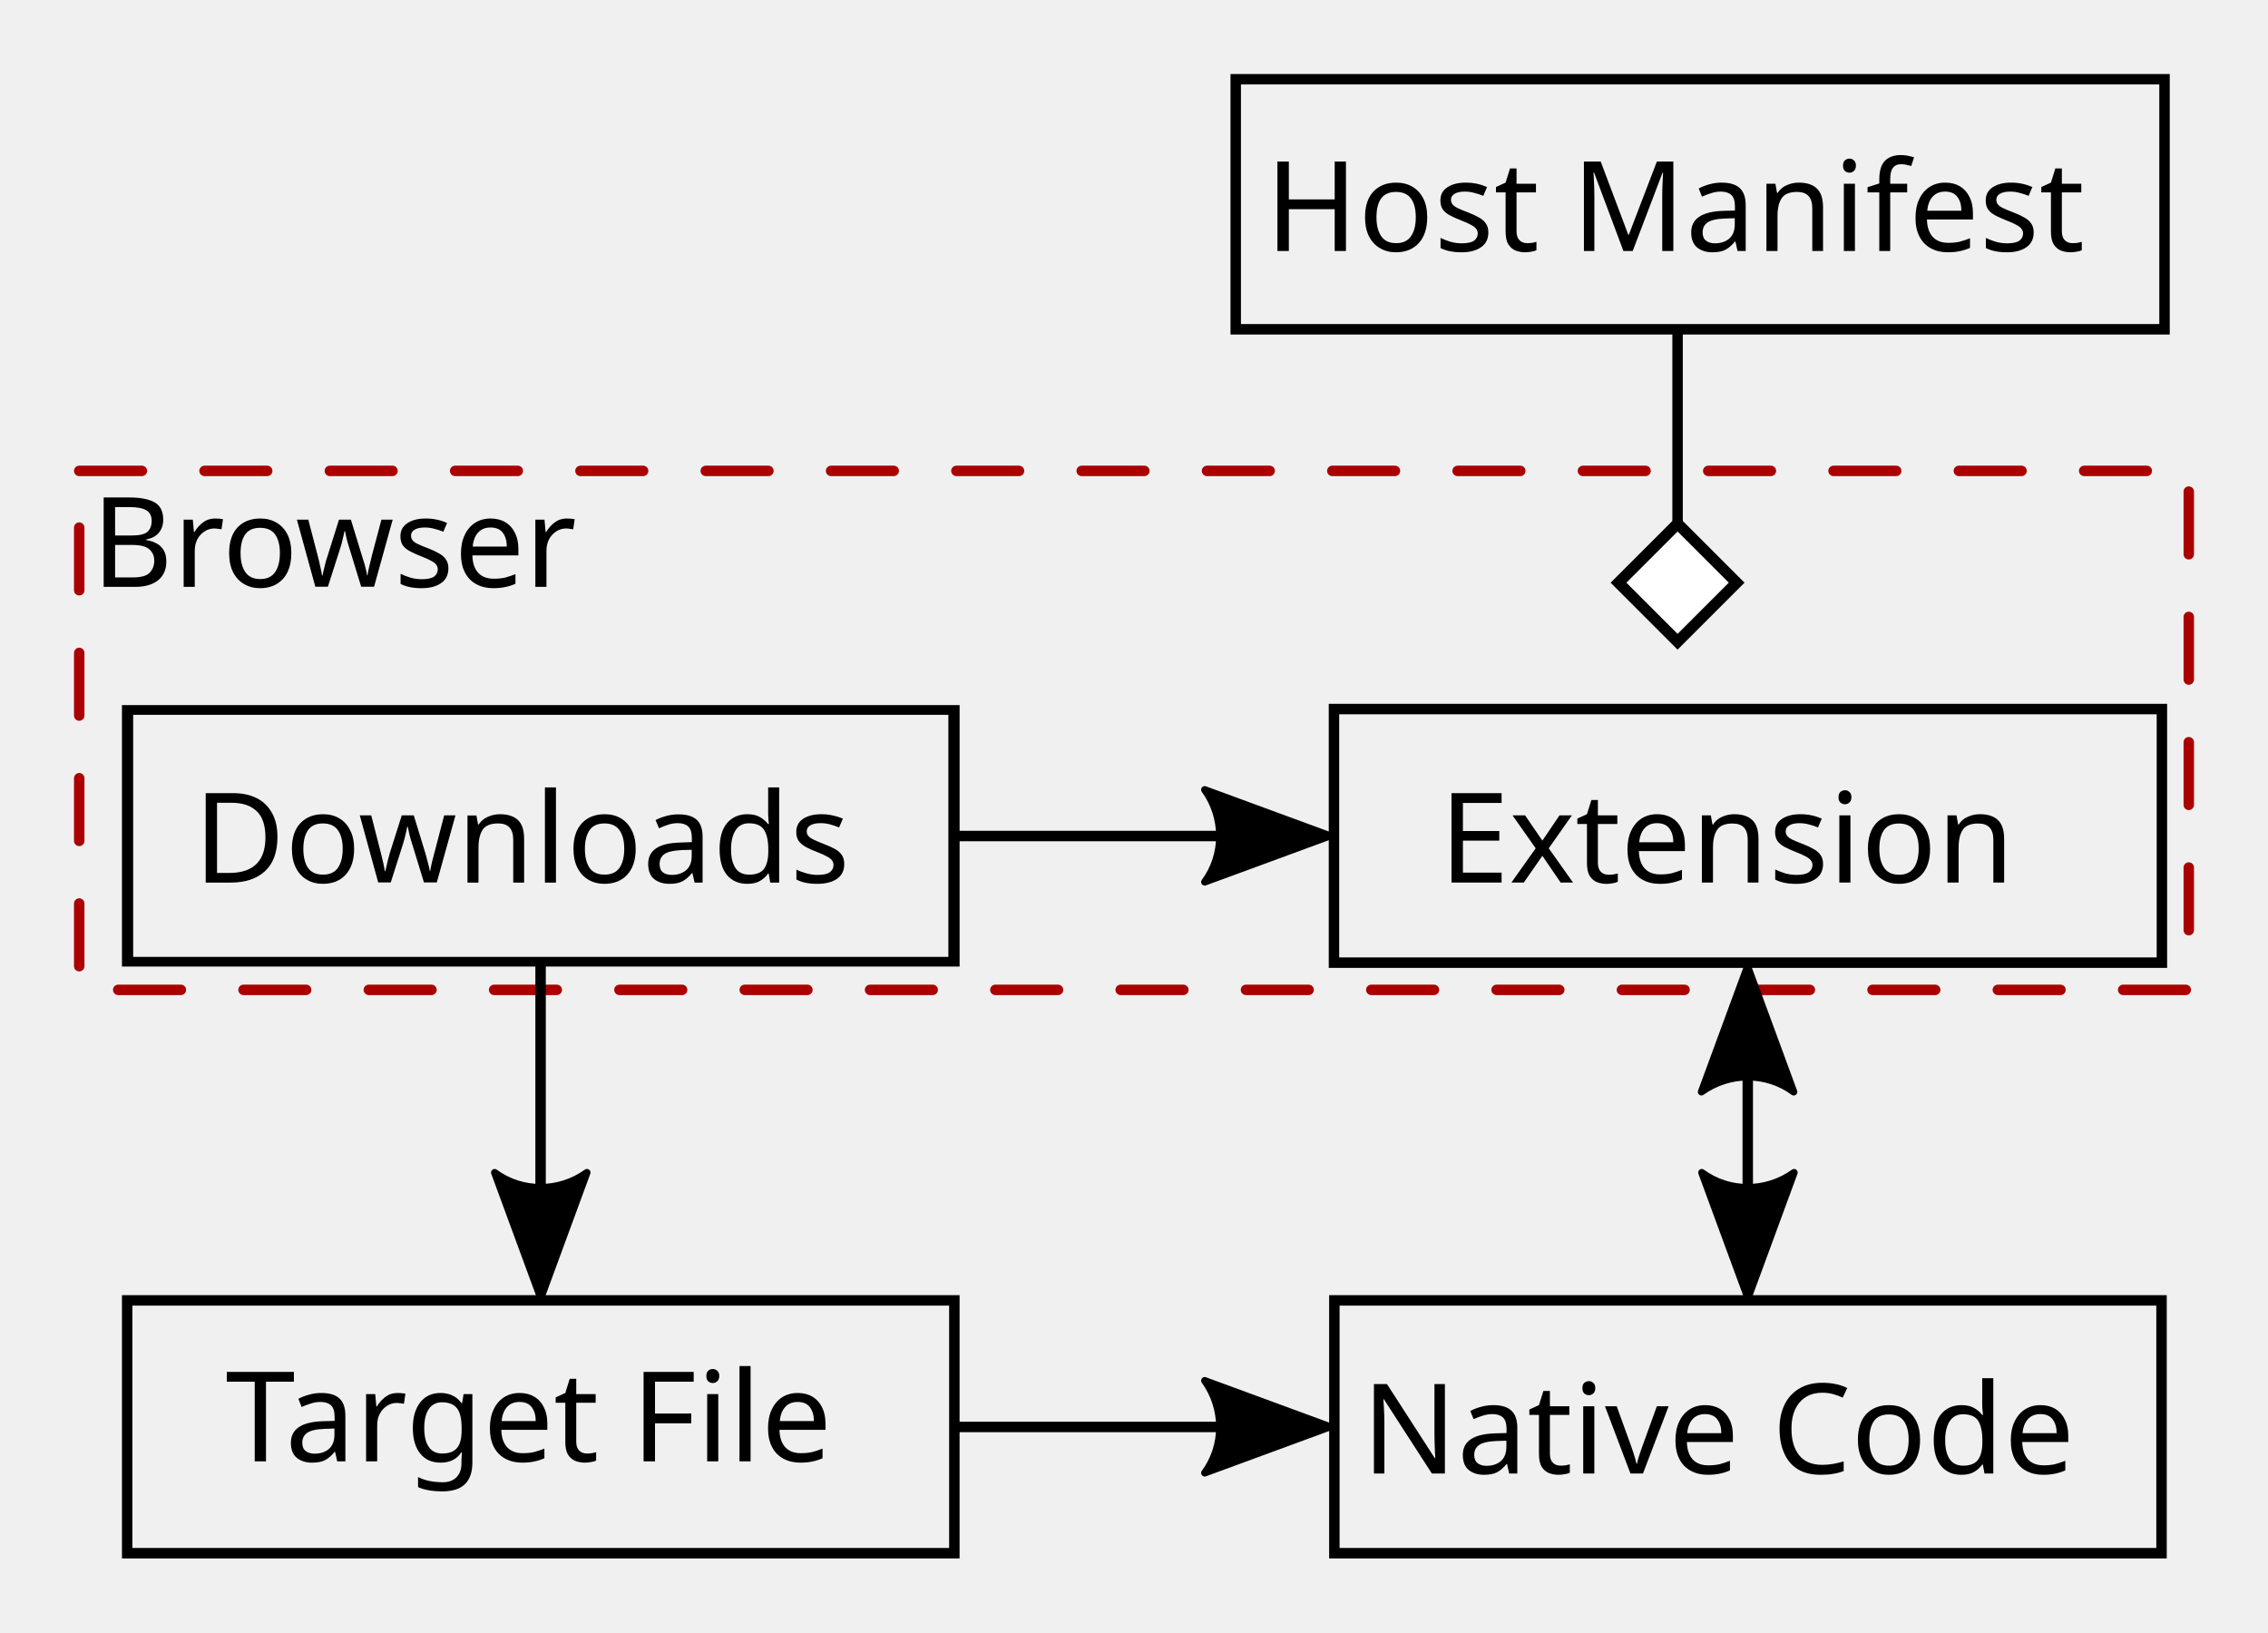
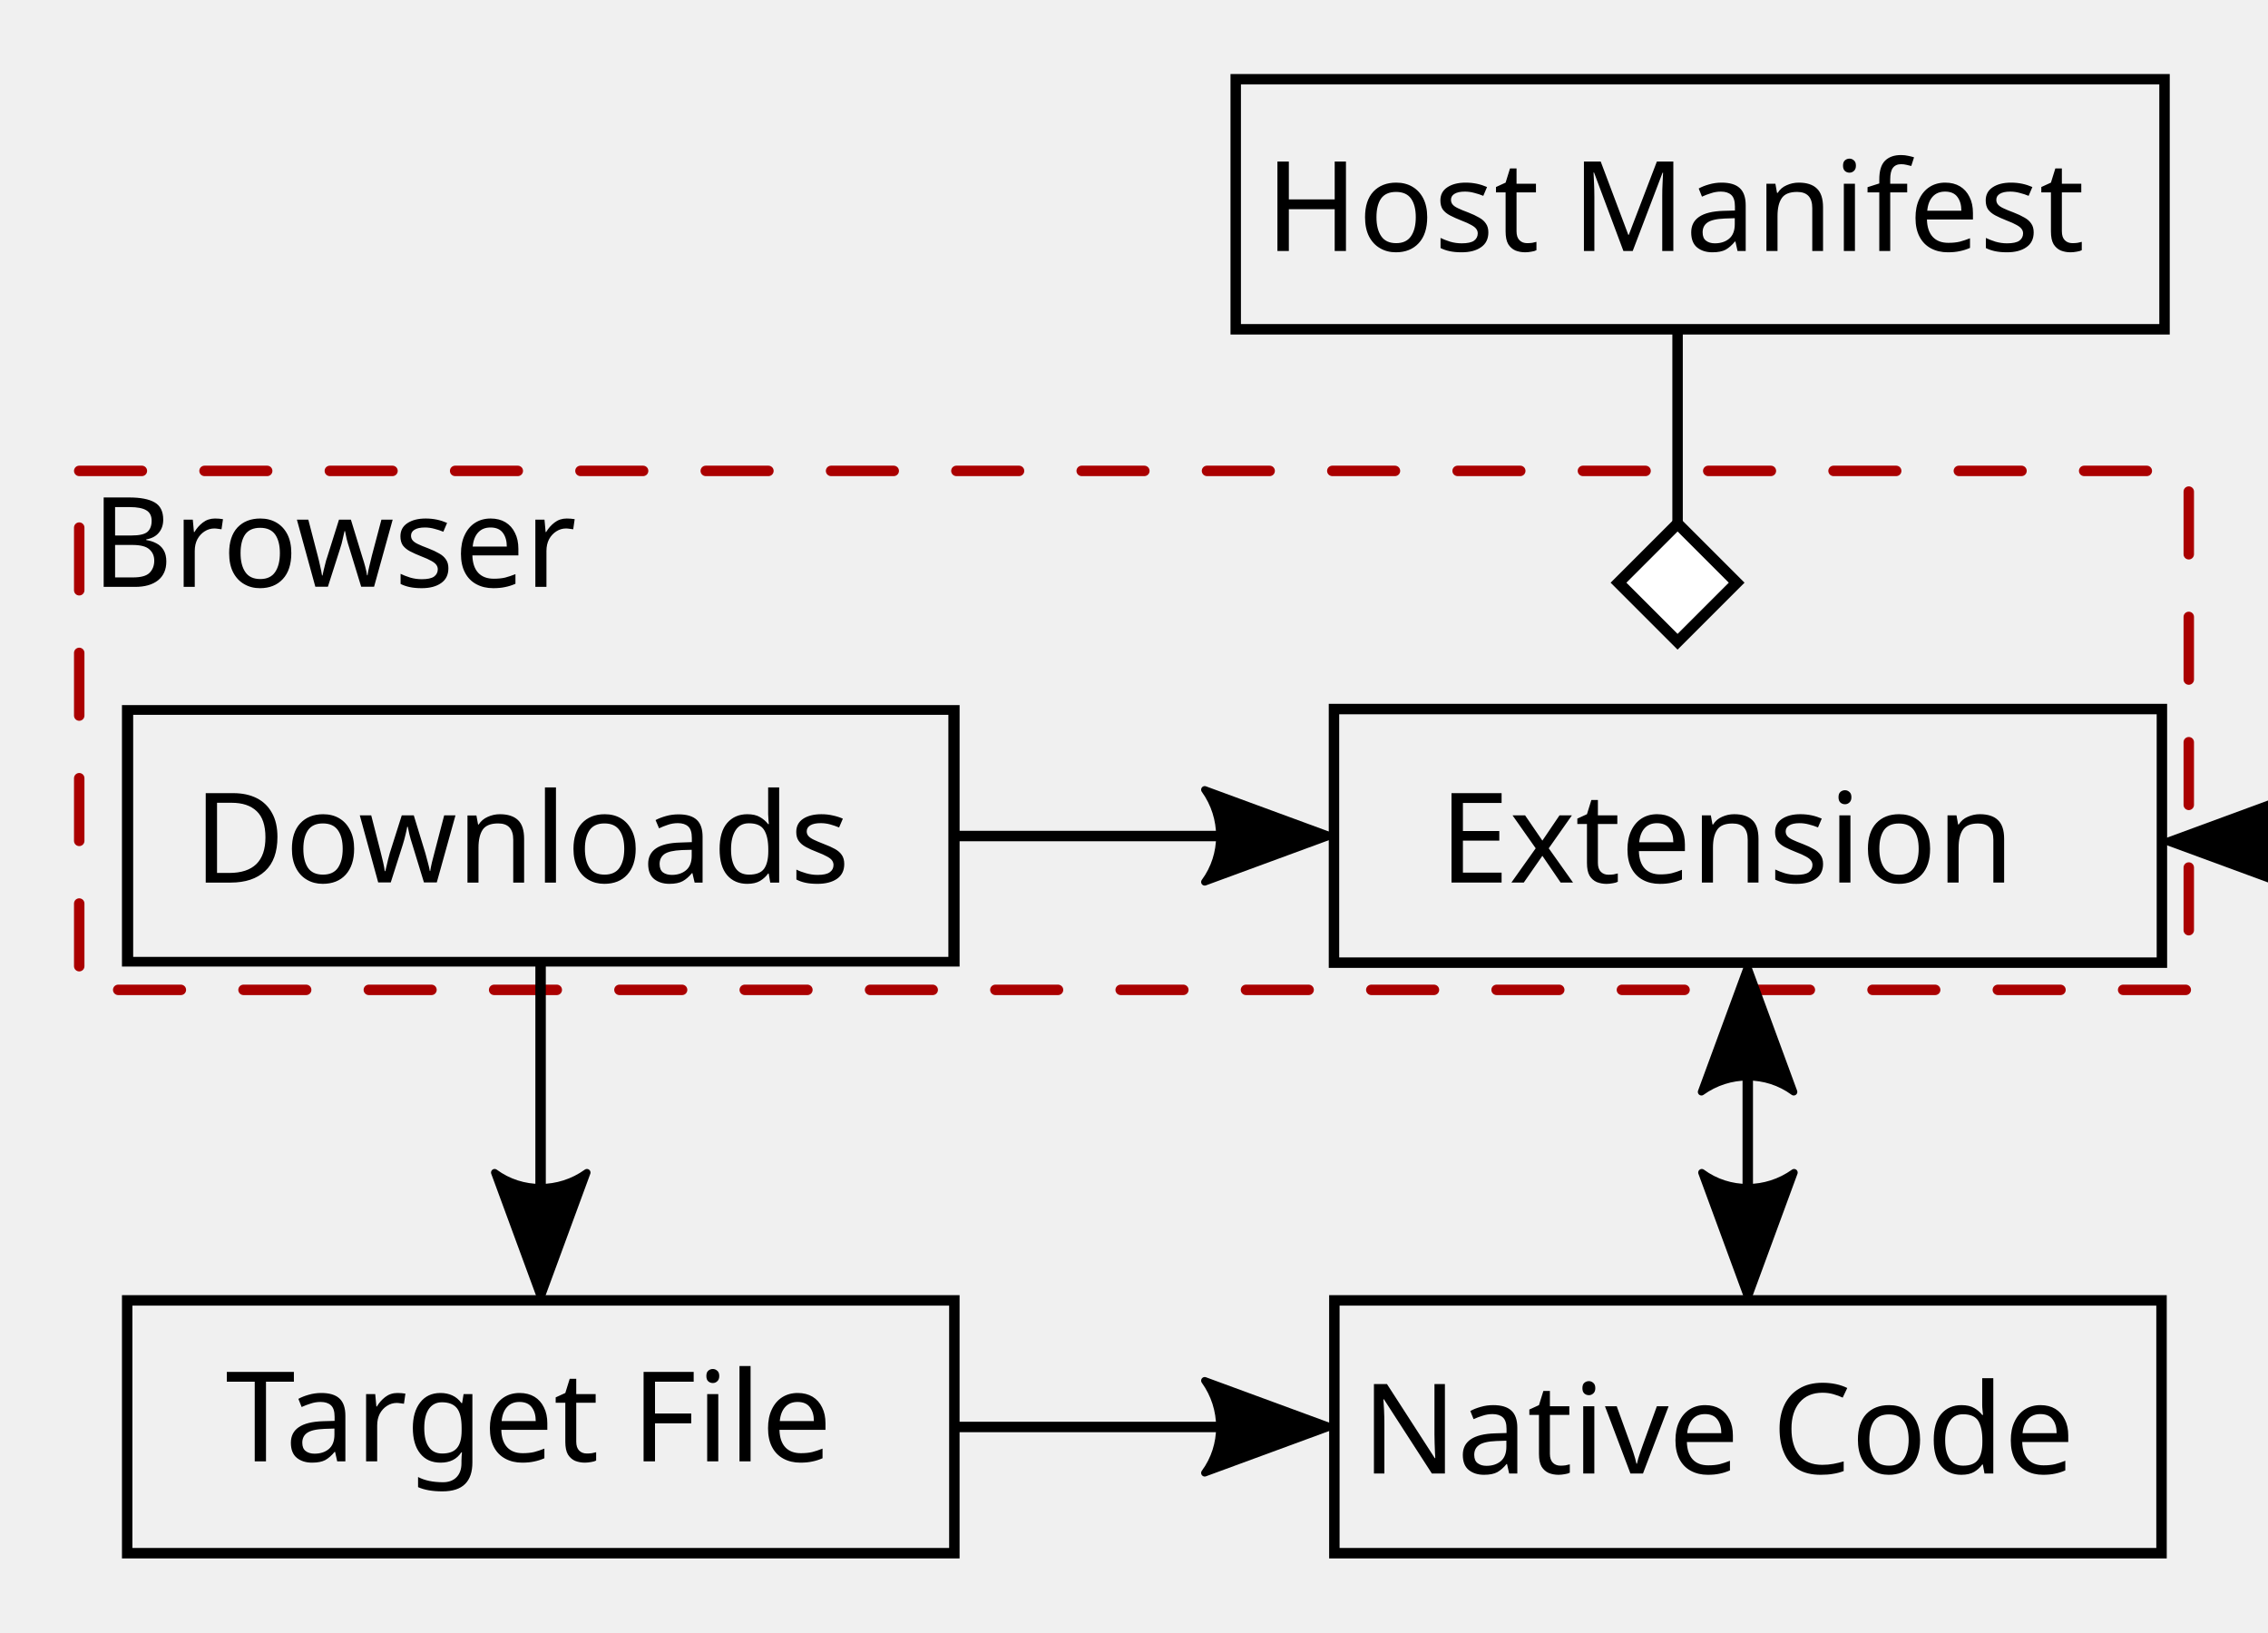
<svg xmlns="http://www.w3.org/2000/svg" width="61.296mm" height="44.118mm" viewBox="0 0 217.192 156.324" id="svg2" version="1.1">
  <defs id="defs4">
+     <marker orient="auto" refY="0" refX="0" id="marker4406" style="overflow:visible">
+       <path id="path4408" style="fill:#000000;fill-opacity:1;fill-rule:evenodd;stroke:#000000;stroke-width:0.625;stroke-linejoin:round;stroke-opacity:1" d="M 8.719,4.034 -2.207,0.016 8.719,-4.002 c -1.745,2.372 -1.735,5.617 -6e-7,8.035 z" transform="matrix(-1.1,0,0,-1.1,-1.1,0)" />
+     </marker>
+     <marker style="overflow:visible" id="marker4324" refX="0" refY="0" orient="auto">
+       <path transform="matrix(1.1,0,0,1.1,1.1,0)" d="M 8.719,4.034 -2.207,0.016 8.719,-4.002 c -1.745,2.372 -1.735,5.617 -6e-7,8.035 z" style="fill:#000000;fill-opacity:1;fill-rule:evenodd;stroke:#000000;stroke-width:0.625;stroke-linejoin:round;stroke-opacity:1" id="path4326" />
+     </marker>
    <marker orient="auto" refY="0" refX="0" id="EmptyDiamondL" style="overflow:visible">
      <path id="path4289" d="M 0,-7.071 -7.071,0 0,7.071 7.071,0 0,-7.071 Z" style="fill:#ffffff;fill-rule:evenodd;stroke:#000000;stroke-width:1pt;stroke-opacity:1" transform="scale(0.8,0.8)" />
    </marker>
    <marker orient="auto" refY="0" refX="0" id="EmptyDiamondLstart" style="overflow:visible">
      <path id="path4298" d="M 0,-7.071 -7.071,0 0,7.071 7.071,0 0,-7.071 Z" style="fill:#ffffff;fill-rule:evenodd;stroke:#000000;stroke-width:1pt;stroke-opacity:1" transform="matrix(0.8,0,0,0.8,5.6,0)" />
    </marker>
    <marker orient="auto" refY="0" refX="0" id="Arrow2Lstart" style="overflow:visible">
      <path id="path4201" style="fill:#000000;fill-opacity:1;fill-rule:evenodd;stroke:#000000;stroke-width:0.625;stroke-linejoin:round;stroke-opacity:1" d="M 8.719,4.034 -2.207,0.016 8.719,-4.002 c -1.745,2.372 -1.735,5.617 -6e-7,8.035 z" transform="matrix(1.1,0,0,1.1,1.1,0)" />
    </marker>
    <marker style="overflow:visible" id="marker5052" refX="0" refY="0" orient="auto">
      <path transform="matrix(-1.1,0,0,-1.1,-1.1,0)" d="M 8.719,4.034 -2.207,0.016 8.719,-4.002 c -1.745,2.372 -1.735,5.617 -6e-7,8.035 z" style="fill:#000000;fill-opacity:1;fill-rule:evenodd;stroke:#000000;stroke-width:0.625;stroke-linejoin:round;stroke-opacity:1" id="path5054" />
    </marker>
    <marker style="overflow:visible" id="marker4854" refX="0" refY="0" orient="auto">
      <path transform="matrix(-1.1,0,0,-1.1,-1.1,0)" d="M 8.719,4.034 -2.207,0.016 8.719,-4.002 c -1.745,2.372 -1.735,5.617 -6e-7,8.035 z" style="fill:#000000;fill-opacity:1;fill-rule:evenodd;stroke:#000000;stroke-width:0.625;stroke-linejoin:round;stroke-opacity:1" id="path4856" />
    </marker>
    <marker orient="auto" refY="0" refX="0" id="marker4695" style="overflow:visible">
      <path id="path4697" style="fill:#000000;fill-opacity:1;fill-rule:evenodd;stroke:#000000;stroke-width:0.625;stroke-linejoin:round;stroke-opacity:1" d="M 8.719,4.034 -2.207,0.016 8.719,-4.002 c -1.745,2.372 -1.735,5.617 -6e-7,8.035 z" transform="matrix(-1.1,0,0,-1.1,-1.1,0)" />
    </marker>
    <marker orient="auto" refY="0" refX="0" id="Arrow2Lend" style="overflow:visible">
      <path id="path4204" style="fill:#000000;fill-opacity:1;fill-rule:evenodd;stroke:#000000;stroke-width:0.625;stroke-linejoin:round;stroke-opacity:1" d="M 8.719,4.034 -2.207,0.016 8.719,-4.002 c -1.745,2.372 -1.735,5.617 -6e-7,8.035 z" transform="matrix(-1.1,0,0,-1.1,-1.1,0)" />
    </marker>
    <marker orient="auto" refY="0" refX="0" id="Arrow1Lend" style="overflow:visible">
      <path id="path4186" d="M 0,0 5,-5 -12.5,0 5,5 0,0 Z" style="fill:#000000;fill-opacity:1;fill-rule:evenodd;stroke:#000000;stroke-width:1pt;stroke-opacity:1" transform="matrix(-0.8,0,0,-0.8,-10,0)" />
    </marker>
  </defs>
  <g id="layer1" transform="translate(-110.7792,-24.92097)">
    <rect style="fill:none;fill-opacity:1;stroke:#aa0000;stroke-width:1;stroke-linecap:round;stroke-linejoin:miter;stroke-miterlimit:4;stroke-dasharray:6, 6;stroke-dashoffset:0;stroke-opacity:1" id="rect4136" width="202.018" height="49.697" x="118.366" y="70.014" />
    <text xml:space="preserve" style="font-style:normal;font-weight:normal;font-size:12px;line-height:125%;font-family:Sans;letter-spacing:0px;word-spacing:0px;fill:#000000;fill-opacity:1;stroke:none;stroke-width:1px;stroke-linecap:butt;stroke-linejoin:miter;stroke-opacity:1" x="119.549" y="81.121" id="text4138">
      <tspan id="tspan4140" x="119.549" y="81.121">Browser</tspan>
    </text>
    <g id="g4171" transform="translate(1.787892,-60.1028)">
      <g id="g4168">
        <rect style="fill:none;fill-opacity:1;stroke:#000000;stroke-width:1;stroke-linecap:round;stroke-linejoin:miter;stroke-miterlimit:4;stroke-dasharray:none;stroke-dashoffset:0;stroke-opacity:1" id="rect4142" width="79.285" height="24.285" x="236.738" y="152.923" />
      </g>
      <text id="text4144" y="169.539" x="246.835" style="font-style:normal;font-weight:normal;font-size:12px;line-height:125%;font-family:Sans;letter-spacing:0px;word-spacing:0px;fill:#000000;fill-opacity:1;stroke:none;stroke-width:1px;stroke-linecap:butt;stroke-linejoin:miter;stroke-opacity:1" xml:space="preserve">
        <tspan y="169.539" x="246.835" id="tspan4146">Extension</tspan>
      </text>
    </g>
    <g id="g4154" transform="matrix(0.9190048,0,0,0.7954881,5.524126,7.506221)">
      <g id="g4163" transform="translate(-21.98362,-19.68271)">
        <rect style="fill:none;fill-opacity:1;stroke:#000000;stroke-width:1.17;stroke-linecap:round;stroke-linejoin:miter;stroke-miterlimit:4;stroke-dasharray:none;stroke-dashoffset:0;stroke-opacity:1" id="rect4148" width="86.116" height="30.305" x="149.808" y="127.041" />
        <text transform="scale(0.9303748,1.074836)" id="text4159" y="137.526" x="168.416" style="font-style:normal;font-weight:normal;font-size:14.035px;line-height:125%;font-family:Sans;letter-spacing:0px;word-spacing:0px;fill:#000000;fill-opacity:1;stroke:none;stroke-width:1px;stroke-linecap:butt;stroke-linejoin:miter;stroke-opacity:1" xml:space="preserve">
          <tspan y="137.526" x="168.416" id="tspan4161">Downloads</tspan>
        </text>
      </g>
    </g>
    <path style="fill:none;fill-rule:evenodd;stroke:#000000;stroke-width:1px;stroke-linecap:butt;stroke-linejoin:miter;stroke-opacity:1;marker-end:url(#Arrow2Lend)" d="m 202.051,104.98 34.787,0" id="path4177" />
    <g id="g4687" transform="translate(3.446743,16.60714)">
      <rect y="132.838" x="119.512" height="24.213" width="79.213" id="rect4677" style="fill:none;fill-opacity:1;stroke:#000000;stroke-width:1;stroke-linecap:round;stroke-linejoin:miter;stroke-miterlimit:4;stroke-dasharray:none;stroke-dashoffset:0;stroke-opacity:1" />
      <g id="g4683">
        <text xml:space="preserve" style="font-style:normal;font-weight:normal;font-size:12px;line-height:125%;font-family:Sans;letter-spacing:0px;word-spacing:0px;fill:#000000;fill-opacity:1;stroke:none;stroke-width:1px;stroke-linecap:butt;stroke-linejoin:miter;stroke-opacity:1" x="128.929" y="148.255" id="text4679">
          <tspan id="tspan4681" x="128.929" y="148.255">Target File</tspan>
        </text>
      </g>
    </g>
    <path style="fill:none;fill-rule:evenodd;stroke:#000000;stroke-width:1px;stroke-linecap:butt;stroke-linejoin:miter;stroke-opacity:1;marker-end:url(#marker4695)" d="m 162.548,116.826 0,31.071" id="path4693" />
    <g id="g4687-4" transform="translate(121.5531,19.73451)">
      <g id="g4683-1">
        <g id="g4841" transform="translate(-2.857143,-3.214286)">
          <rect style="fill:none;fill-opacity:1;stroke:#000000;stroke-width:1;stroke-linecap:round;stroke-linejoin:miter;stroke-miterlimit:4;stroke-dasharray:none;stroke-dashoffset:0;stroke-opacity:1" id="rect4677-9" width="79.213" height="24.213" x="119.866" y="132.925" />
          <text id="text4679-9" y="149.505" x="122.5" style="font-style:normal;font-weight:normal;font-size:12px;line-height:125%;font-family:Sans;letter-spacing:0px;word-spacing:0px;fill:#000000;fill-opacity:1;stroke:none;stroke-width:1px;stroke-linecap:butt;stroke-linejoin:miter;stroke-opacity:1" xml:space="preserve">
            <tspan y="149.505" x="122.5" id="tspan4681-8">Native Code</tspan>
          </text>
        </g>
      </g>
    </g>
    <path id="path4852" d="m 202.051,161.569 34.787,0" style="fill:none;fill-rule:evenodd;stroke:#000000;stroke-width:1px;stroke-linecap:butt;stroke-linejoin:miter;stroke-opacity:1;marker-end:url(#marker4854)" />
    <path id="path5050" d="m 278.151,118.791 0,29.107" style="fill:none;fill-rule:evenodd;stroke:#000000;stroke-width:1px;stroke-linecap:butt;stroke-linejoin:miter;stroke-opacity:1;marker-start:url(#Arrow2Lstart);marker-end:url(#marker5052)" />
    <g transform="translate(123.6977,-97.44318)" id="g5358">
      <g id="g5360">
        <g transform="translate(-2.857143,-3.214286)" id="g5362">
          <rect y="133.165" x="108.276" height="23.946" width="88.946" id="rect5364" style="fill:none;fill-opacity:1;stroke:#000000;stroke-width:1;stroke-linecap:round;stroke-linejoin:miter;stroke-miterlimit:4;stroke-dasharray:none;stroke-dashoffset:0;stroke-opacity:1" />
          <text xml:space="preserve" style="font-style:normal;font-weight:normal;font-size:12px;line-height:125%;font-family:Sans;letter-spacing:0px;word-spacing:0px;fill:#000000;fill-opacity:1;stroke:none;stroke-width:1px;stroke-linecap:butt;stroke-linejoin:miter;stroke-opacity:1" x="111.115" y="149.612" id="text5366">
            <tspan id="tspan5368" x="111.115" y="149.612">Host Manifest</tspan>
          </text>
        </g>
      </g>
    </g>
    <path style="fill:none;fill-rule:evenodd;stroke:#000000;stroke-width:1px;stroke-linecap:butt;stroke-linejoin:miter;stroke-opacity:1;marker-end:url(#EmptyDiamondL)" d="m 271.43,56.604 0,24.116" id="path5370" />
+     <path style="fill:#cccccc;stroke:#cccccc;stroke-width:0.82;stroke-miterlimit:4;stroke-dasharray:none" d="m 355.489,58.007 a 10.15,11.14 0 0 0 -9.638,7.675 14.406,18.292 0 0 0 -12.08,18.044 14.406,18.292 0 0 0 7.323,15.917 16.917,17.605 0 0 0 -1.212,6.502 16.917,17.605 0 0 0 0.849,5.438 11.678,15.954 0 0 0 -5.869,13.817 11.678,15.954 0 0 0 11.678,15.955 11.678,15.954 0 0 0 0.079,-0.005 9.386,10.178 0 0 0 -1.061,4.68 9.386,10.178 0 0 0 9.386,10.178 9.386,10.178 0 0 0 7.396,-3.931 15.716,20.355 0 0 0 2.863,0.355 15.716,20.355 0 0 0 15.716,-20.356 15.716,20.355 0 0 0 -2.352,-10.682 10.15,14.579 0 0 0 5.189,-12.698 10.15,14.579 0 0 0 -4.467,-12.075 17.462,20.768 0 0 0 1.848,-9.244 17.462,20.768 0 0 0 -15.715,-20.665 10.15,11.14 0 0 0 -9.933,-8.905 z" id="path3384" />
+     <text xml:space="preserve" style="font-style:normal;font-weight:normal;font-size:398.75px;line-height:125%;font-family:sans-serif;letter-spacing:0px;word-spacing:0px;fill:#000000;fill-opacity:1;stroke:none;stroke-width:1px;stroke-linecap:butt;stroke-linejoin:miter;stroke-opacity:1;" x="427.208" y="81.602" id="text4248">
+       <tspan id="tspan4250" x="427.208" y="81.602" style="font-size:398.75px;" />
+     </text>
+     <g id="g4297" transform="translate(-1.010153,10.85914)">
+       <rect y="46.439" x="400.883" height="78.1" width="100.299" id="rect4136-2" style="fill:none;fill-opacity:1;stroke:#aa0000;stroke-width:1;stroke-linecap:round;stroke-linejoin:miter;stroke-miterlimit:4;stroke-dasharray:6, 6;stroke-dashoffset:0;stroke-opacity:1" />
+       <text id="text4252" y="57.249" x="401.703" style="font-style:normal;font-weight:normal;font-size:11.25px;line-height:125%;font-family:sans-serif;letter-spacing:0px;word-spacing:0px;fill:#000000;fill-opacity:1;stroke:none;stroke-width:1px;stroke-linecap:butt;stroke-linejoin:miter;stroke-opacity:1" xml:space="preserve">
+         <tspan y="57.249" x="401.703" id="tspan4254">Directory Server</tspan>
+       </text>
+       <g transform="translate(-3.282996,-3.535534)" id="g4262">
+         <rect style="fill:none;stroke:#000000;stroke-width:1;stroke-miterlimit:4;stroke-dasharray:none;stroke-dashoffset:0" id="rect4256" width="78.811" height="23.811" x="411.646" y="72.991" />
+         <text xml:space="preserve" style="font-style:normal;font-weight:normal;font-size:11.25px;line-height:125%;font-family:sans-serif;letter-spacing:0px;word-spacing:0px;fill:#000000;fill-opacity:1;stroke:none;stroke-width:1px;stroke-linecap:butt;stroke-linejoin:miter;stroke-opacity:1" x="422.392" y="88.992" id="text4258">
+           <tspan id="tspan4260" x="422.392" y="88.992">NSRL RDS</tspan>
+         </text>
+       </g>
+       <g id="g4292">
+         <rect y="97.871" x="408.363" height="23.811" width="78.811" id="rect4256-2" style="fill:none;stroke:#000000;stroke-width:1;stroke-miterlimit:4;stroke-dasharray:none;stroke-dashoffset:0" />
+         <text xml:space="preserve" style="font-style:normal;font-weight:normal;font-size:11.25px;line-height:125%;font-family:sans-serif;letter-spacing:0px;word-spacing:0px;fill:#000000;fill-opacity:1;stroke:none;stroke-width:1px;stroke-linecap:butt;stroke-linejoin:miter;stroke-opacity:1" x="408.713" y="112.88" id="text4288">
+           <tspan id="tspan4290" x="408.713" y="112.88">URL/Hash Log</tspan>
+         </text>
+       </g>
+     </g>
+     <path style="fill:none;fill-rule:evenodd;stroke:#000000;stroke-width:1px;stroke-linecap:butt;stroke-linejoin:miter;stroke-opacity:1;marker-start:url(#marker4324);marker-end:url(#marker4406)" d="m 319.628,105.484 79.55,0" id="path4316" />
  </g>
</svg>
